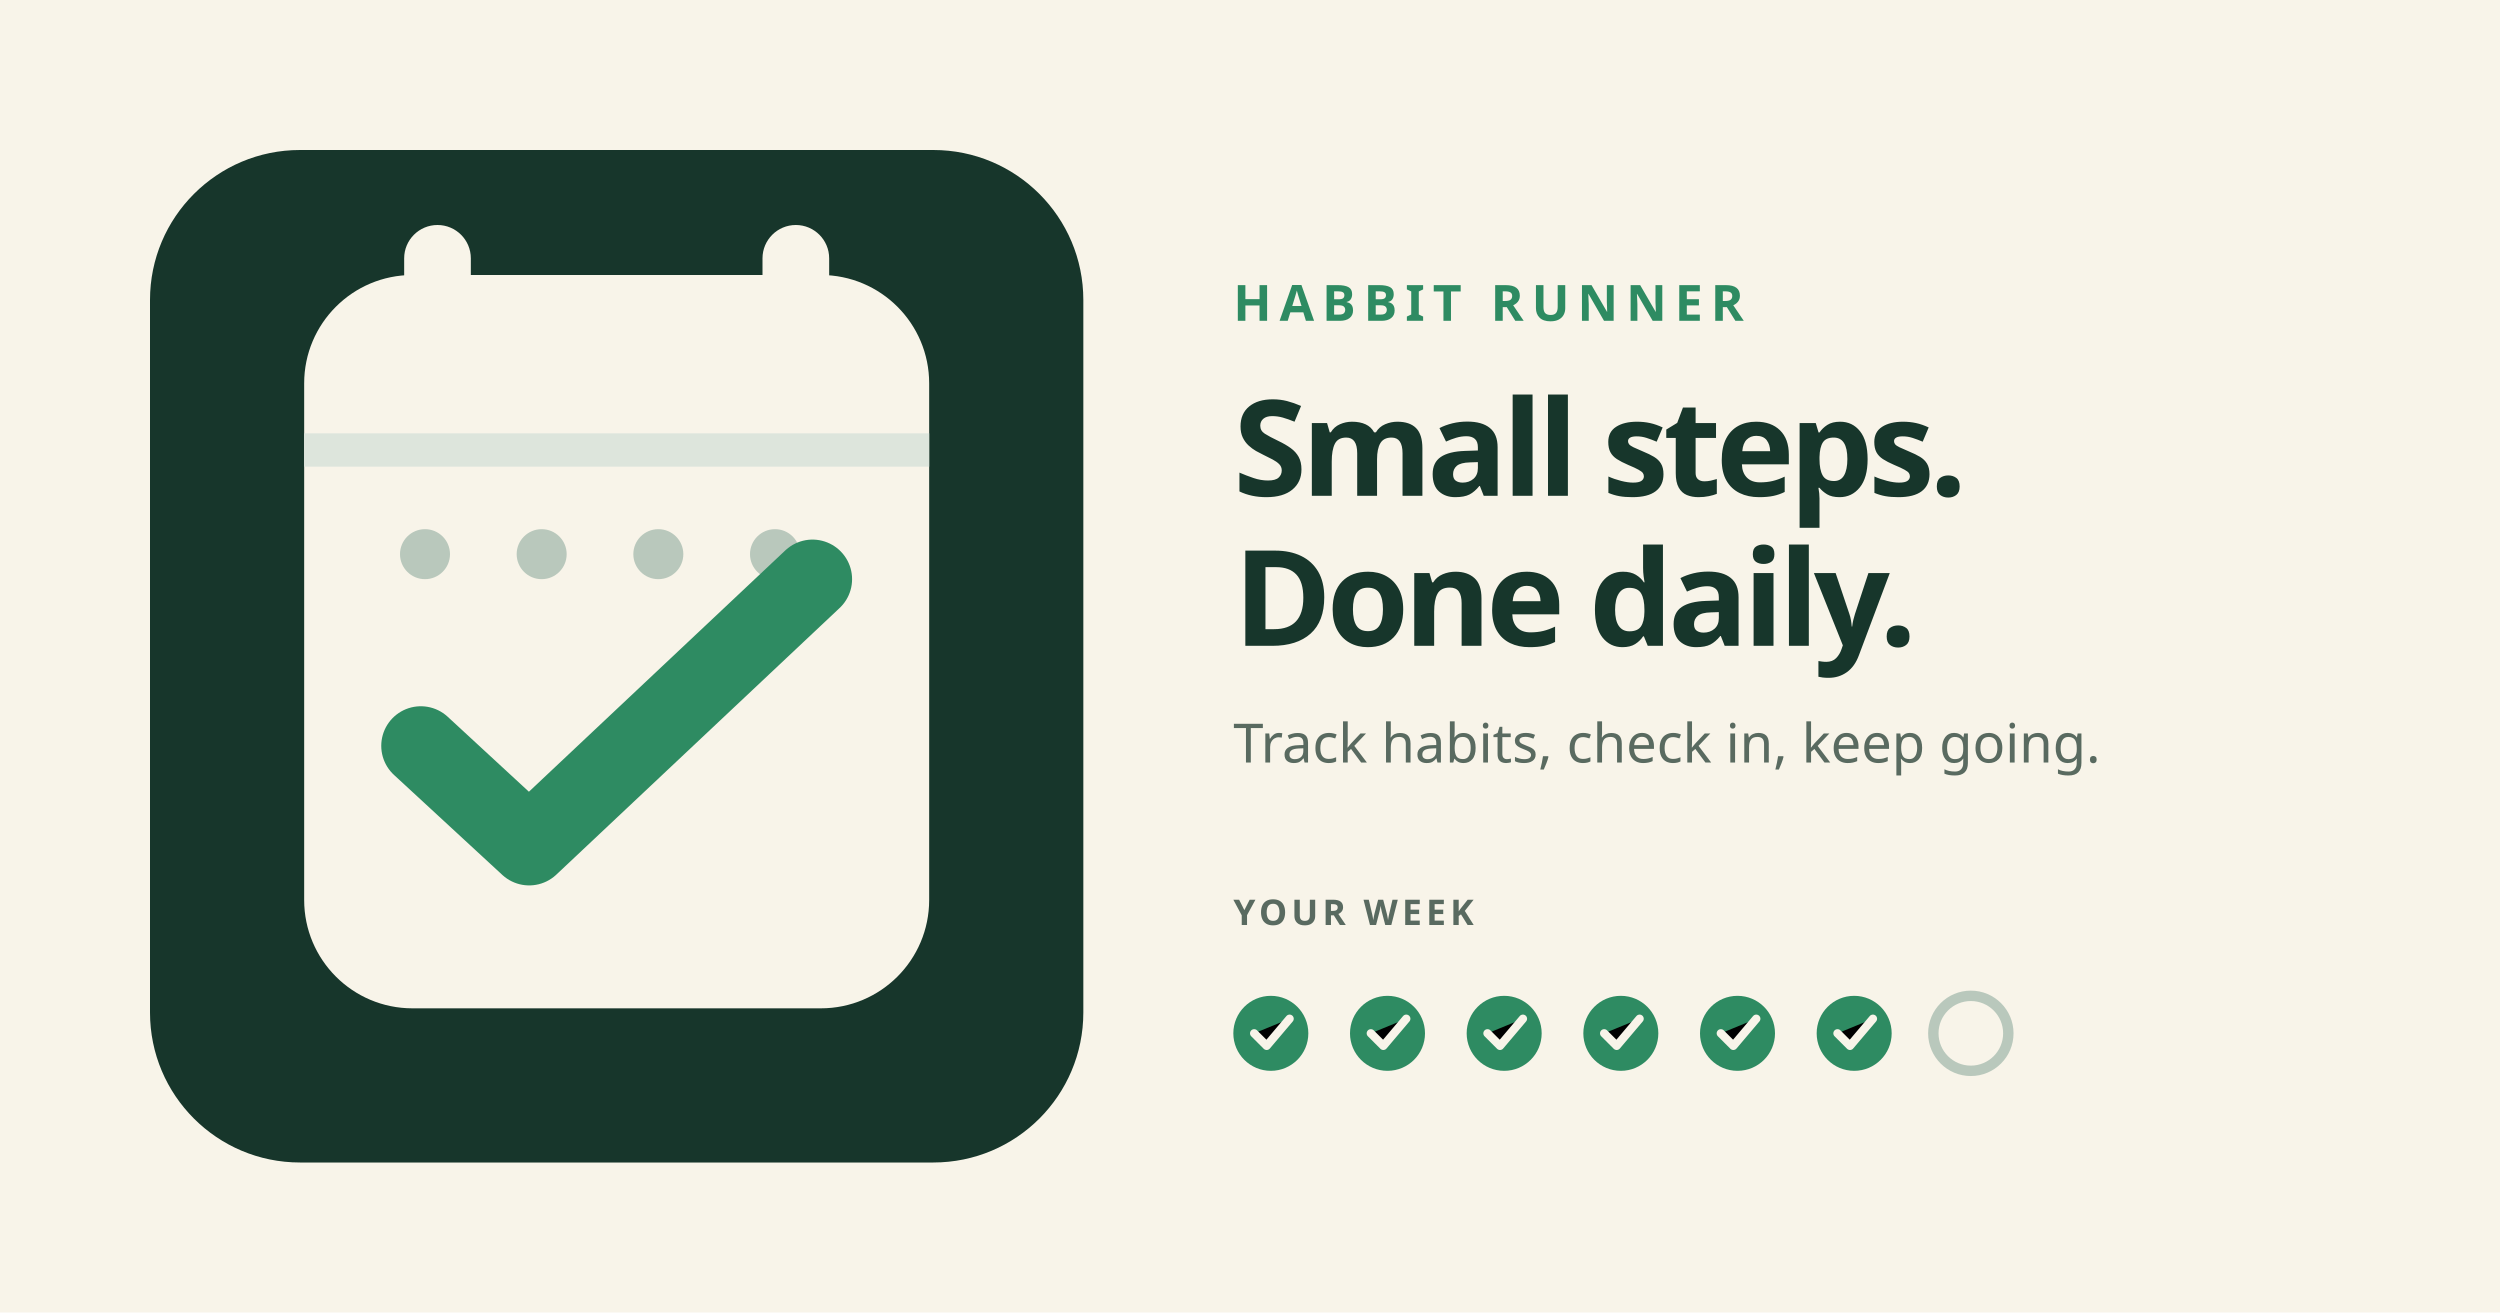
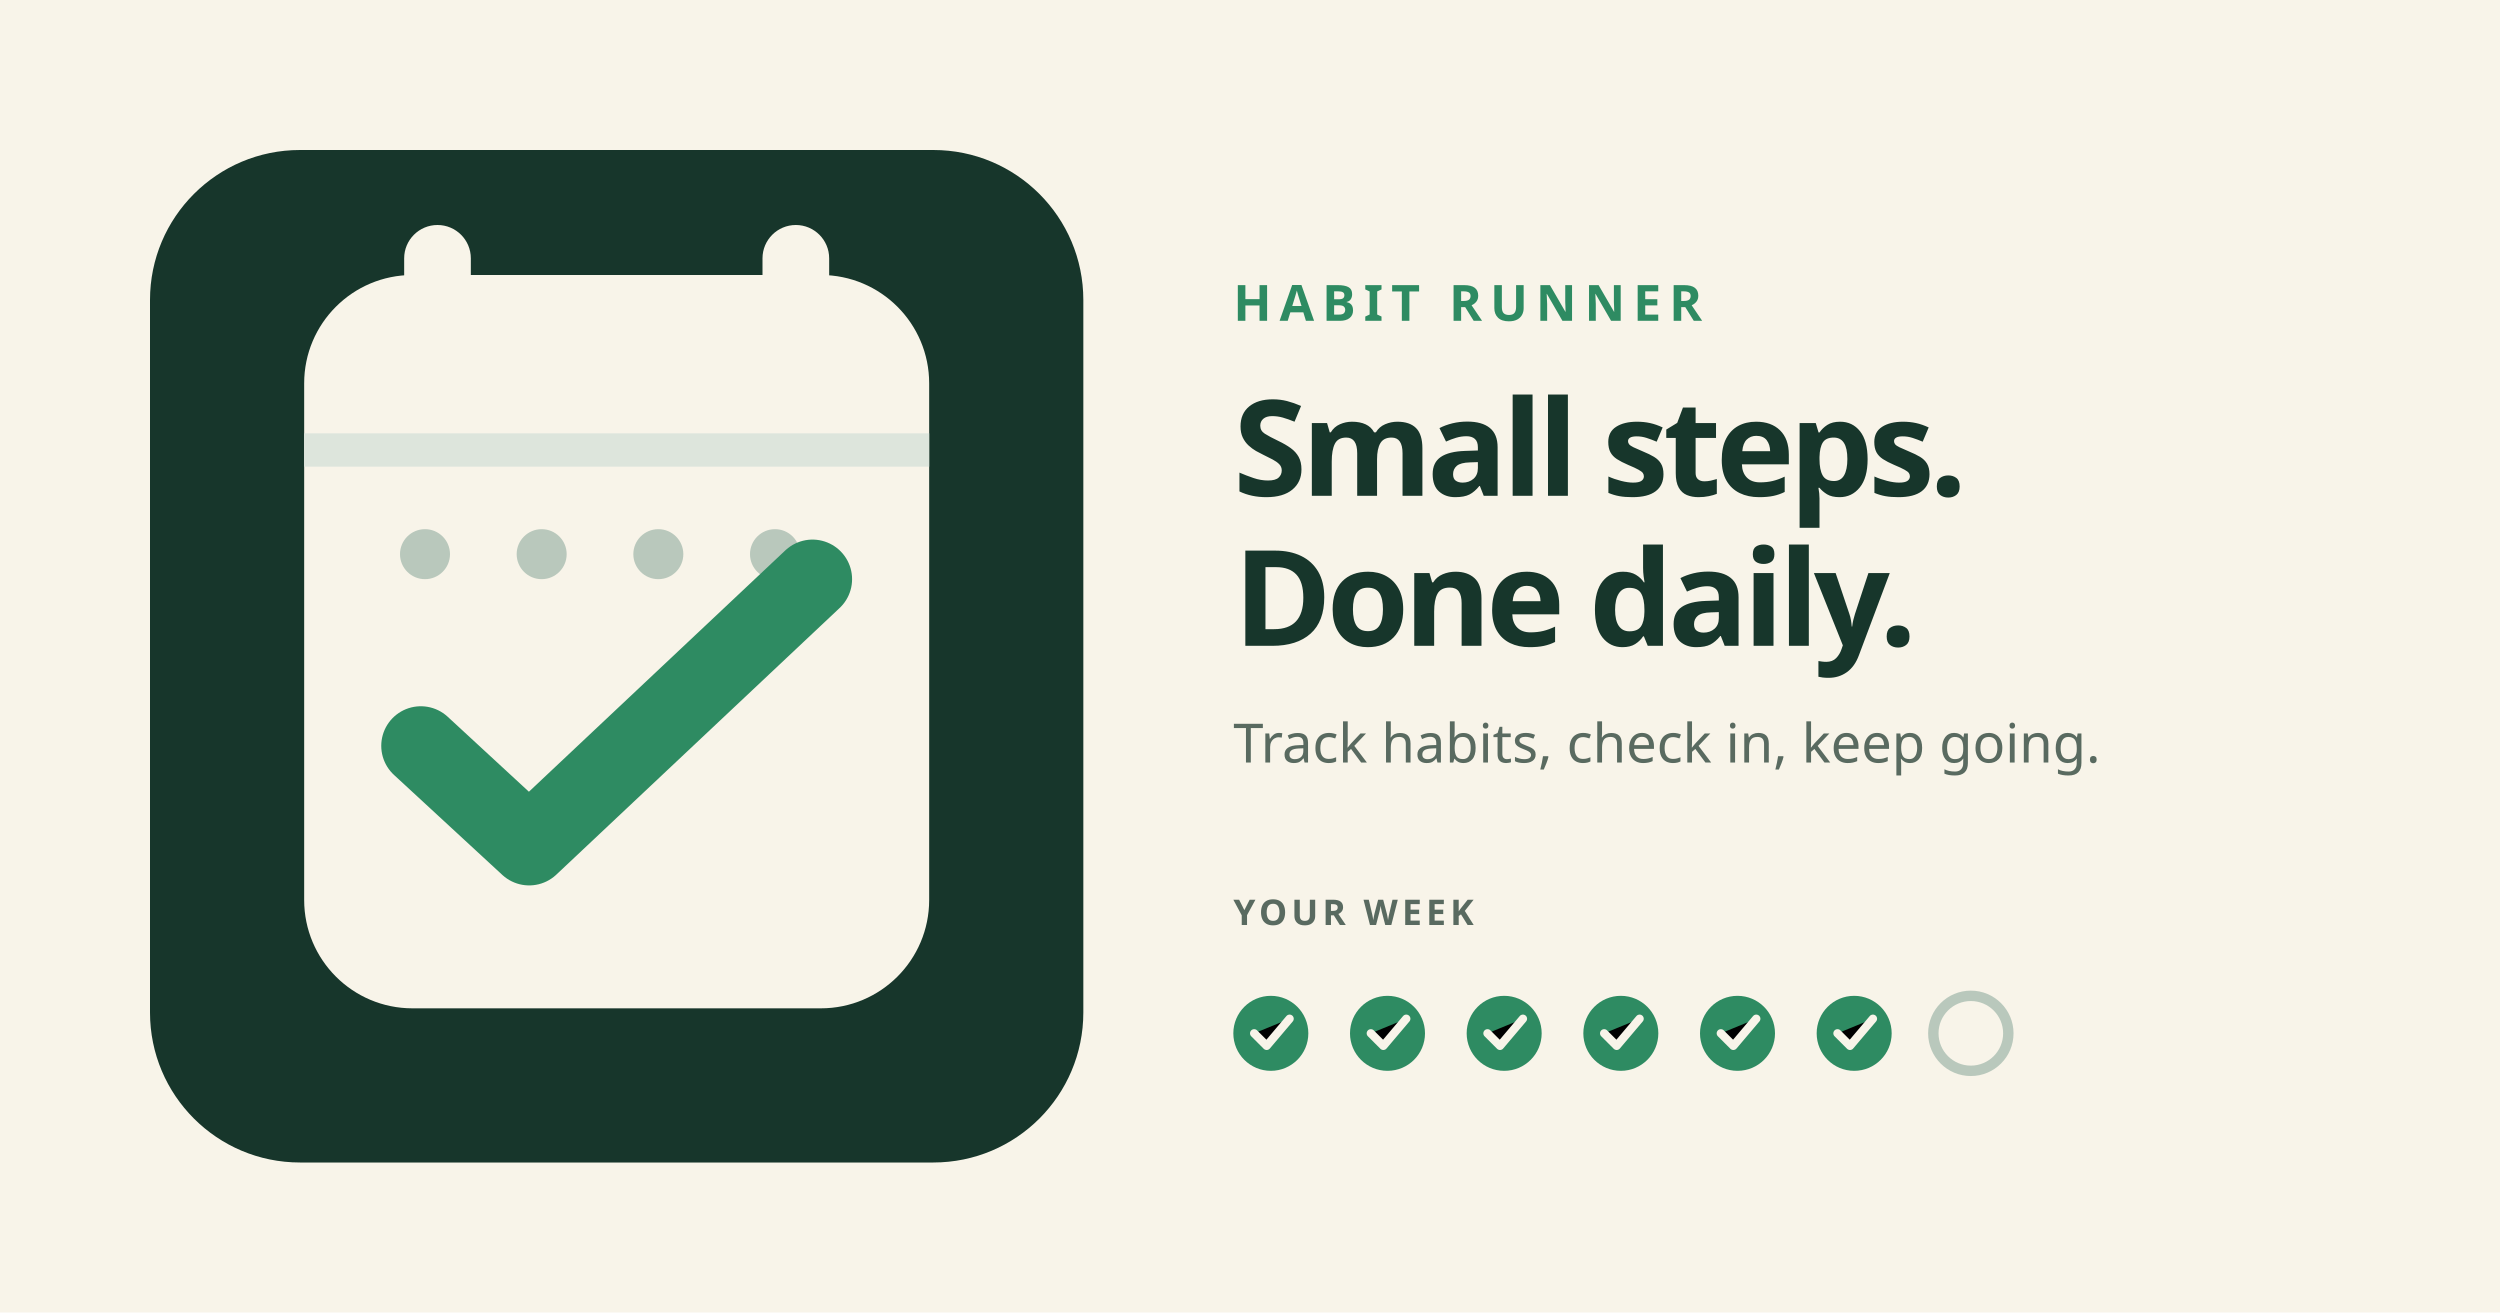
- <svg xmlns="http://www.w3.org/2000/svg" width="1200" height="630" viewBox="0 0 1200 630" role="img" aria-label="Habbit Runner preview image">
+ <svg xmlns="http://www.w3.org/2000/svg" width="1200" height="630" viewBox="0 0 1200 630" role="img" aria-label="Habit Runner preview image">
  <rect width="1200" height="630" fill="#F8F4E9" />
  <rect x="72" y="72" width="448" height="486" rx="72" fill="#17362B" />
  <rect x="146" y="132" width="300" height="352" rx="52" fill="#F8F4E9" />
  <path d="M146 216H446" stroke="#DDE5DC" stroke-width="16" />
  <rect x="194" y="108" width="32" height="72" rx="16" fill="#F8F4E9" />
  <rect x="366" y="108" width="32" height="72" rx="16" fill="#F8F4E9" />
  <circle cx="204" cy="266" r="12" fill="#B9C8BC" />
  <circle cx="260" cy="266" r="12" fill="#B9C8BC" />
  <circle cx="316" cy="266" r="12" fill="#B9C8BC" />
  <circle cx="372" cy="266" r="12" fill="#B9C8BC" />
  <path d="M202 358L254 406L390 278" fill="none" stroke="#2E8B62" stroke-width="38" stroke-linecap="round" stroke-linejoin="round" />
-   <text x="592" y="154" fill="#2E8B62" font-family="Avenir Next, Segoe UI, sans-serif" font-size="24" font-weight="700" letter-spacing="0.16em">HABBIT RUNNER</text>
+   <text x="592" y="154" fill="#2E8B62" font-family="Avenir Next, Segoe UI, sans-serif" font-size="24" font-weight="700" letter-spacing="0.16em">HABIT RUNNER</text>
  <text x="592" y="238" fill="#17362B" font-family="Avenir Next, Segoe UI, sans-serif" font-size="64" font-weight="700" letter-spacing="-0.04em">Small steps.</text>
  <text x="592" y="310" fill="#17362B" font-family="Avenir Next, Segoe UI, sans-serif" font-size="64" font-weight="700" letter-spacing="-0.04em">Done daily.</text>
  <text x="592" y="366" fill="#596A60" font-family="Avenir Next, Segoe UI, sans-serif" font-size="26">Track habits, check in, keep going.</text>
  <g aria-label="A seven day habit streak">
    <text x="592" y="444" fill="#596A60" font-family="Avenir Next, Segoe UI, sans-serif" font-size="17" font-weight="700" letter-spacing="0.12em">YOUR WEEK</text>
    <circle cx="610" cy="496" r="18" fill="#2E8B62" />
    <circle cx="666" cy="496" r="18" fill="#2E8B62" />
    <circle cx="722" cy="496" r="18" fill="#2E8B62" />
    <circle cx="778" cy="496" r="18" fill="#2E8B62" />
    <circle cx="834" cy="496" r="18" fill="#2E8B62" />
    <circle cx="890" cy="496" r="18" fill="#2E8B62" />
    <circle cx="946" cy="496" r="18" fill="none" stroke="#B9C8BC" stroke-width="5" />
    <path d="M602 496L608 502L619 489M658 496L664 502L675 489M714 496L720 502L731 489M770 496L776 502L787 489M826 496L832 502L843 489M882 496L888 502L899 489" stroke="#F8F4E9" stroke-width="4" stroke-linecap="round" stroke-linejoin="round" />
  </g>
</svg>
